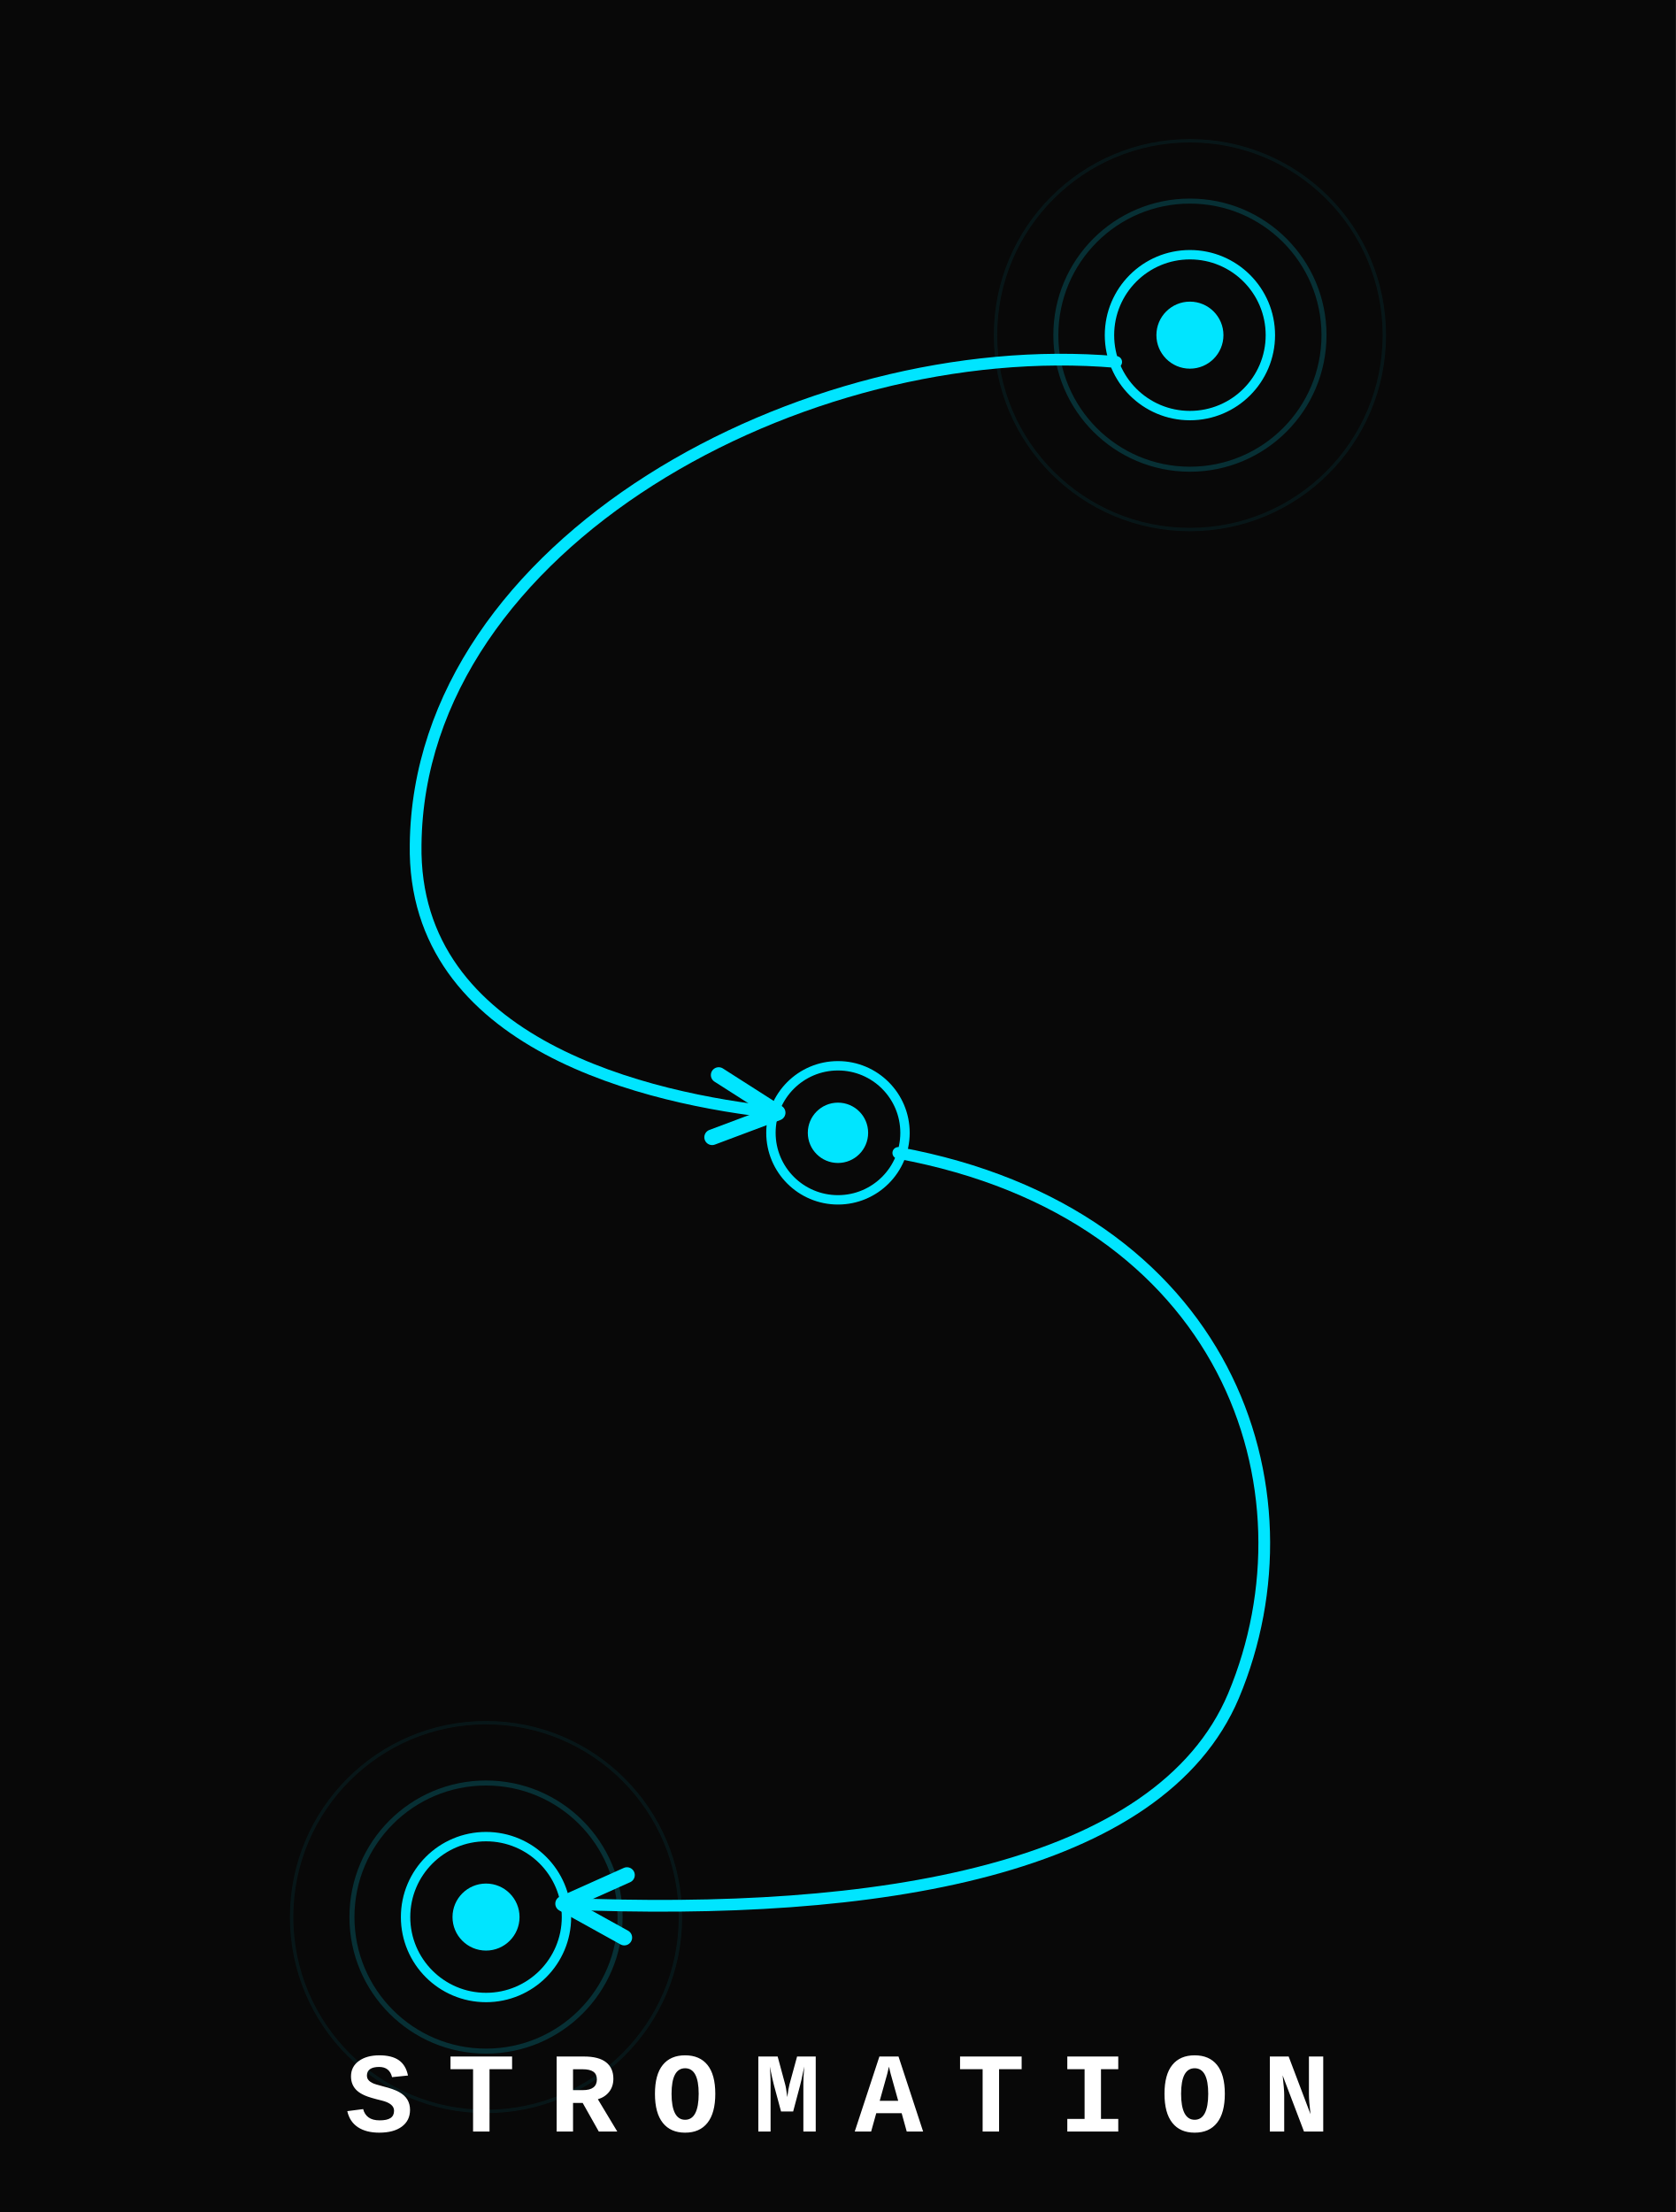
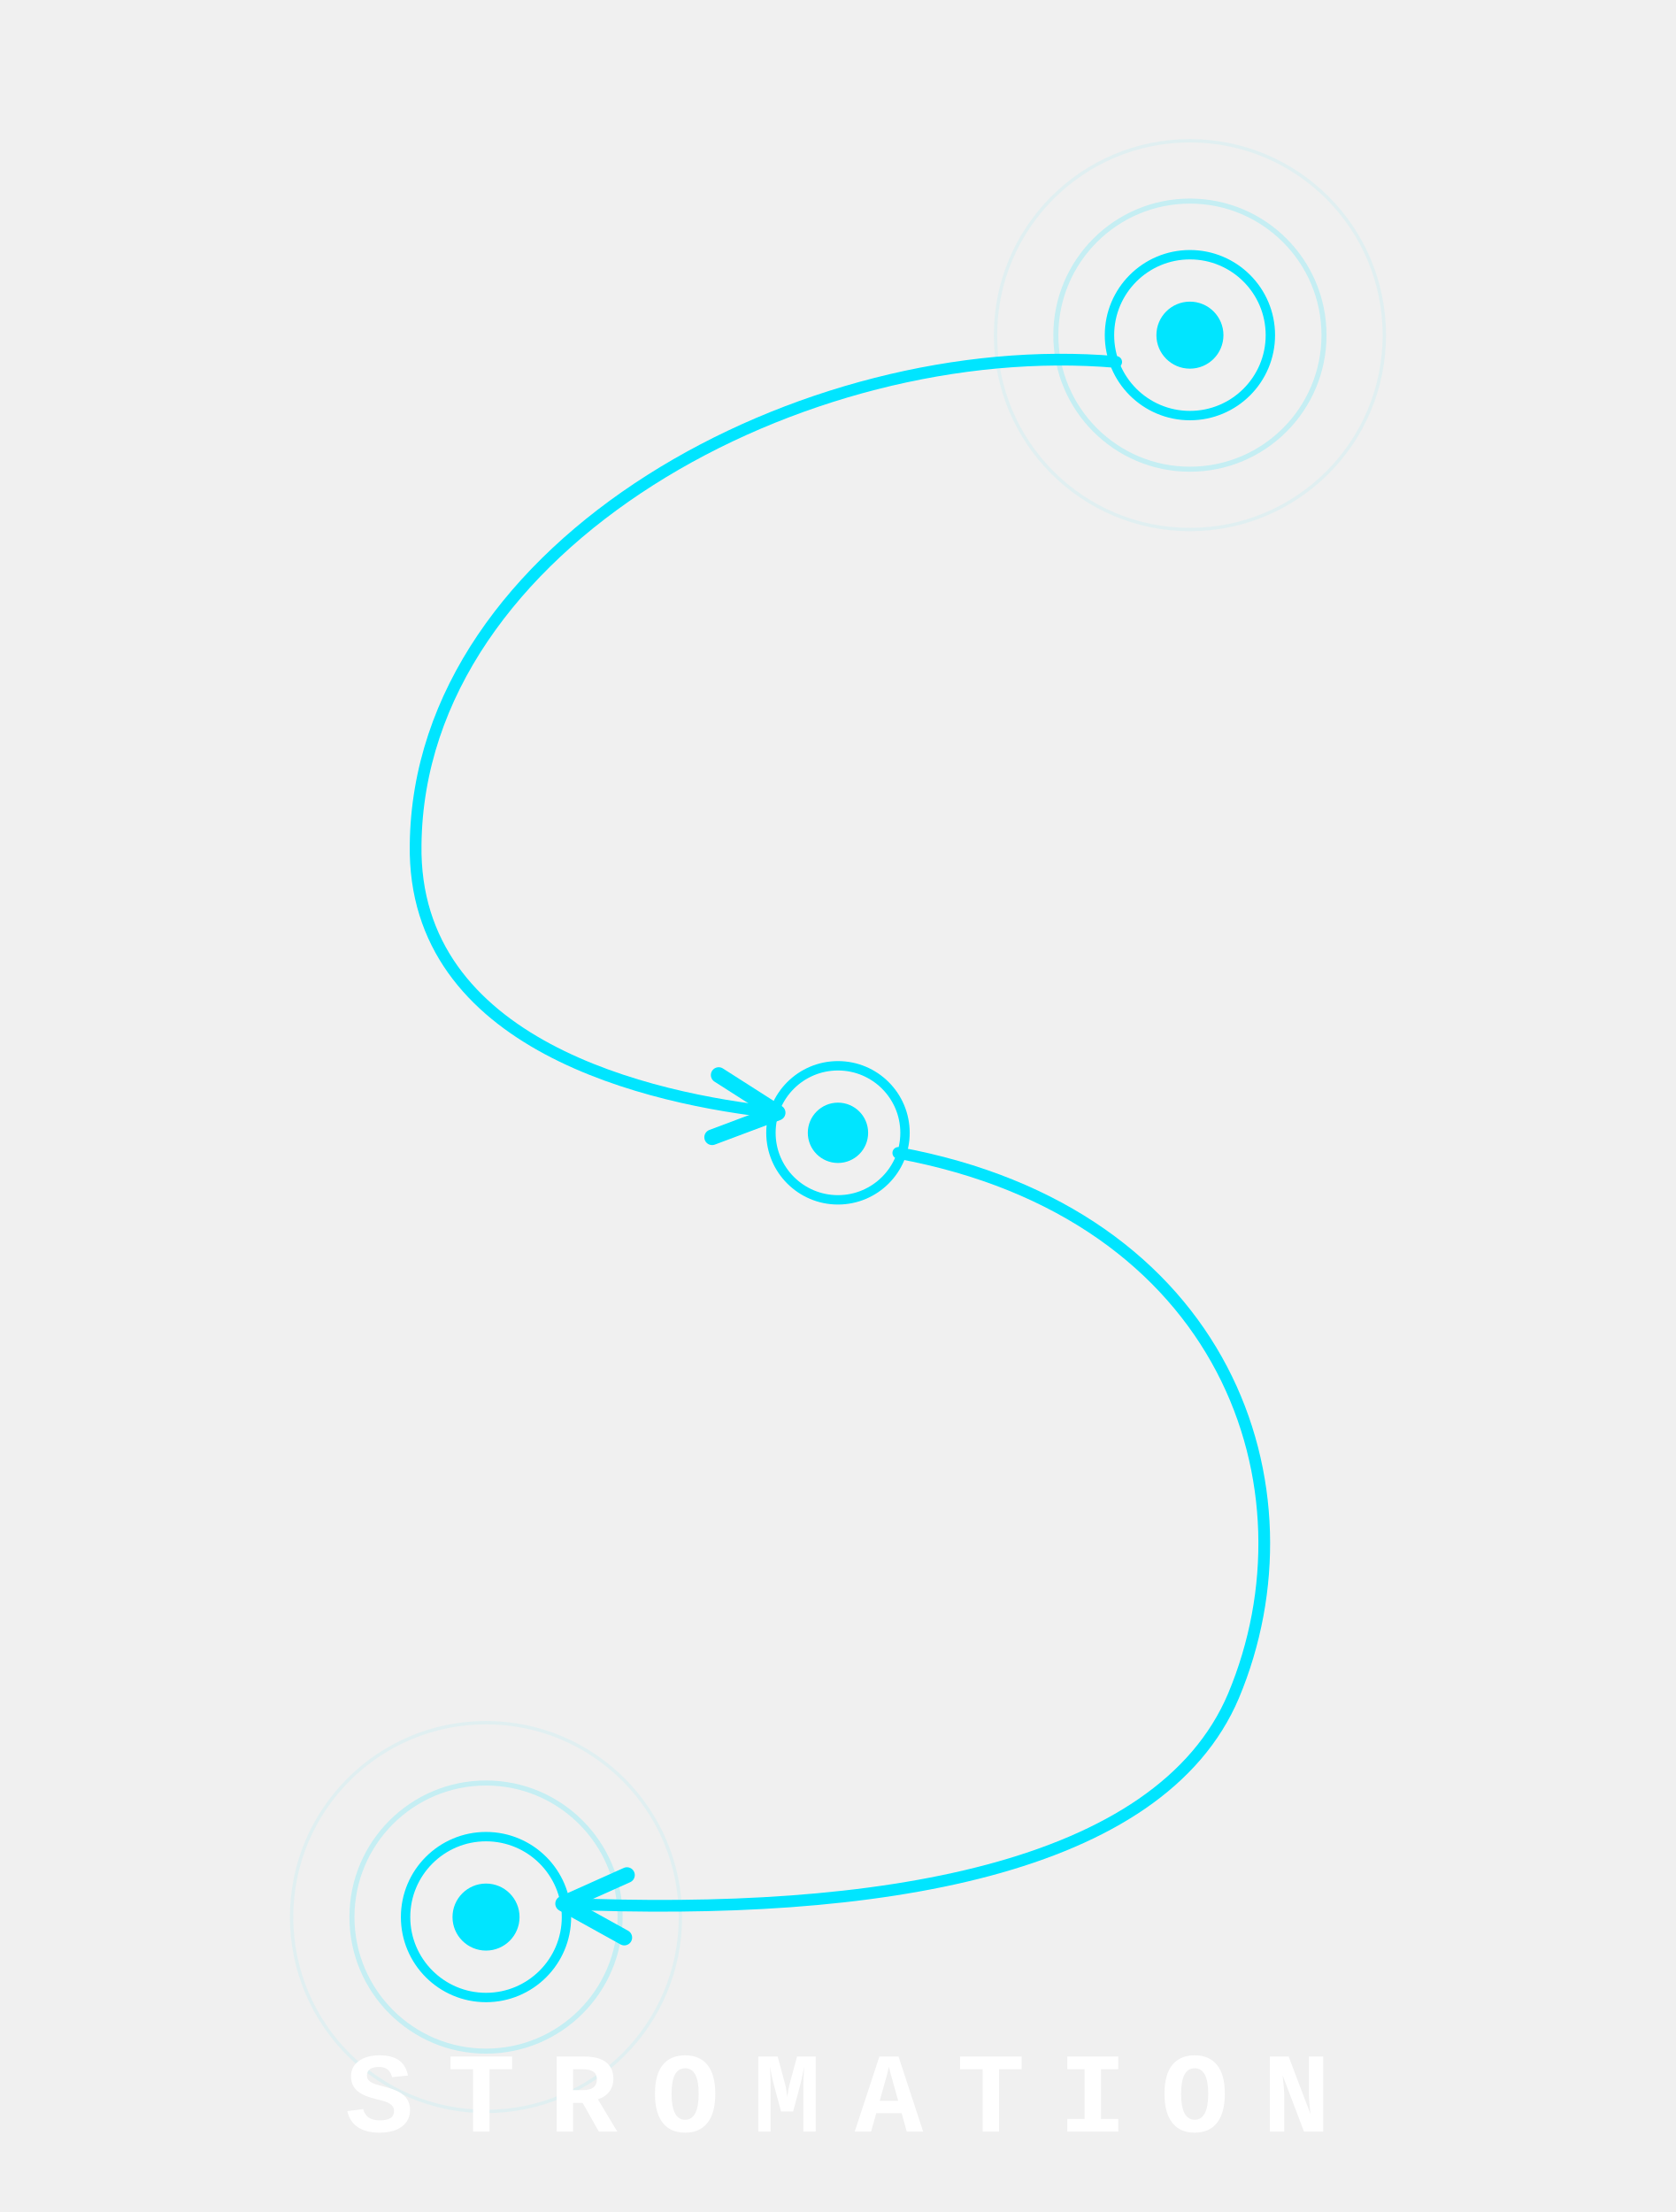
<svg xmlns="http://www.w3.org/2000/svg" viewBox="0 0 500 660" width="500" height="660">
  <defs>
    <marker id="a1" viewBox="0 0 12 12" refX="10" refY="6" markerWidth="8" markerHeight="8" orient="auto">
      <path d="M2 2L10 6L2 10" fill="none" stroke="#00E5FF" stroke-width="2" stroke-linecap="round" stroke-linejoin="round" />
    </marker>
    <marker id="a2" viewBox="0 0 12 12" refX="10" refY="6" markerWidth="8" markerHeight="8" orient="auto">
      <path d="M2 2L10 6L2 10" fill="none" stroke="#00E5FF" stroke-width="2" stroke-linecap="round" stroke-linejoin="round" />
    </marker>
  </defs>
-   <rect width="500" height="660" fill="#080808" />
  <path d="M 333,108 C 240,100 125,162 124,252 C 123,312 194,328 232,332" fill="none" stroke="#00E5FF" stroke-width="3.5" stroke-linecap="round" marker-end="url(#a1)" />
  <path d="M 268,344 C 366,362 394,444 368,506 C 346,558 262,572 168,568" fill="none" stroke="#00E5FF" stroke-width="3.5" stroke-linecap="round" marker-end="url(#a2)" />
  <circle cx="355" cy="100" r="58" fill="none" stroke="#00E5FF" stroke-width="1" opacity="0.07" />
  <circle cx="355" cy="100" r="40" fill="none" stroke="#00E5FF" stroke-width="1.5" opacity="0.18" />
  <circle cx="355" cy="100" r="24" fill="none" stroke="#00E5FF" stroke-width="2.8" />
  <circle cx="355" cy="100" r="10" fill="#00E5FF" />
  <circle cx="250" cy="338" r="20" fill="none" stroke="#00E5FF" stroke-width="2.8" />
  <circle cx="250" cy="338" r="9" fill="#00E5FF" />
  <circle cx="145" cy="572" r="58" fill="none" stroke="#00E5FF" stroke-width="1" opacity="0.07" />
  <circle cx="145" cy="572" r="40" fill="none" stroke="#00E5FF" stroke-width="1.5" opacity="0.18" />
  <circle cx="145" cy="572" r="24" fill="none" stroke="#00E5FF" stroke-width="2.8" />
  <circle cx="145" cy="572" r="10" fill="#00E5FF" />
  <text x="250" y="636" text-anchor="middle" font-family="'Courier New', monospace" font-size="34" font-weight="700" fill="white" letter-spacing="10">STROMATION</text>
</svg>
